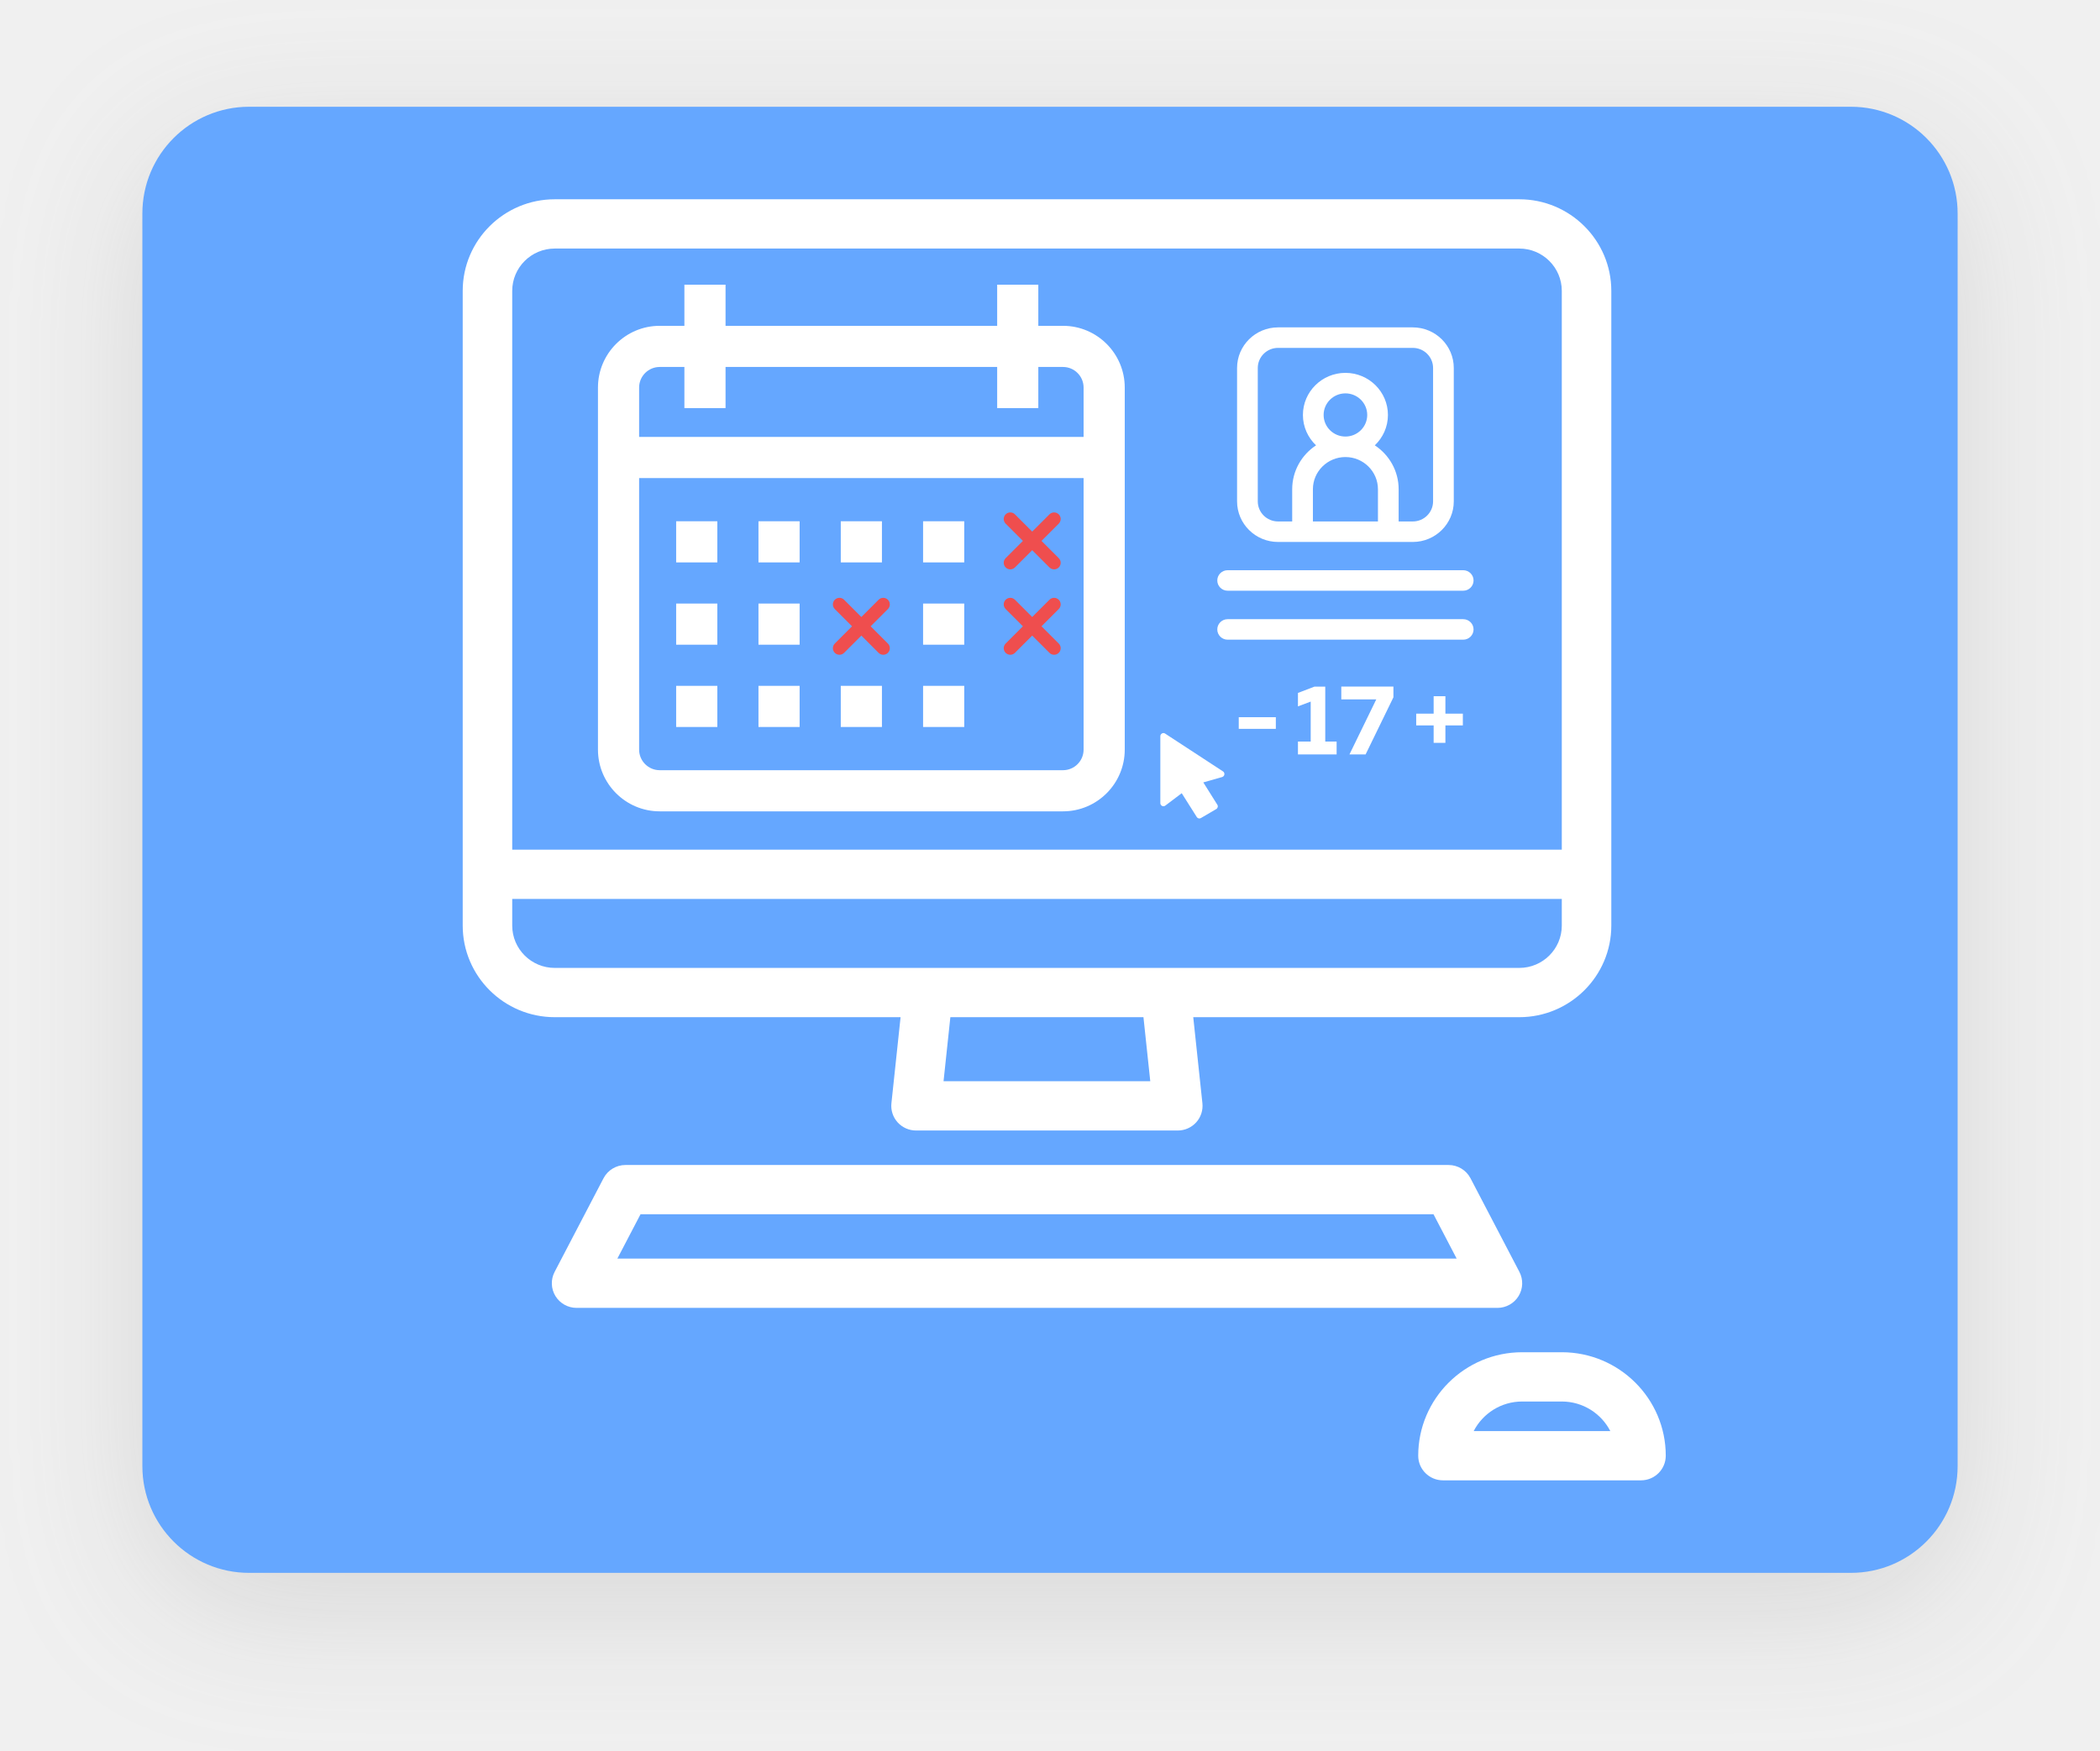
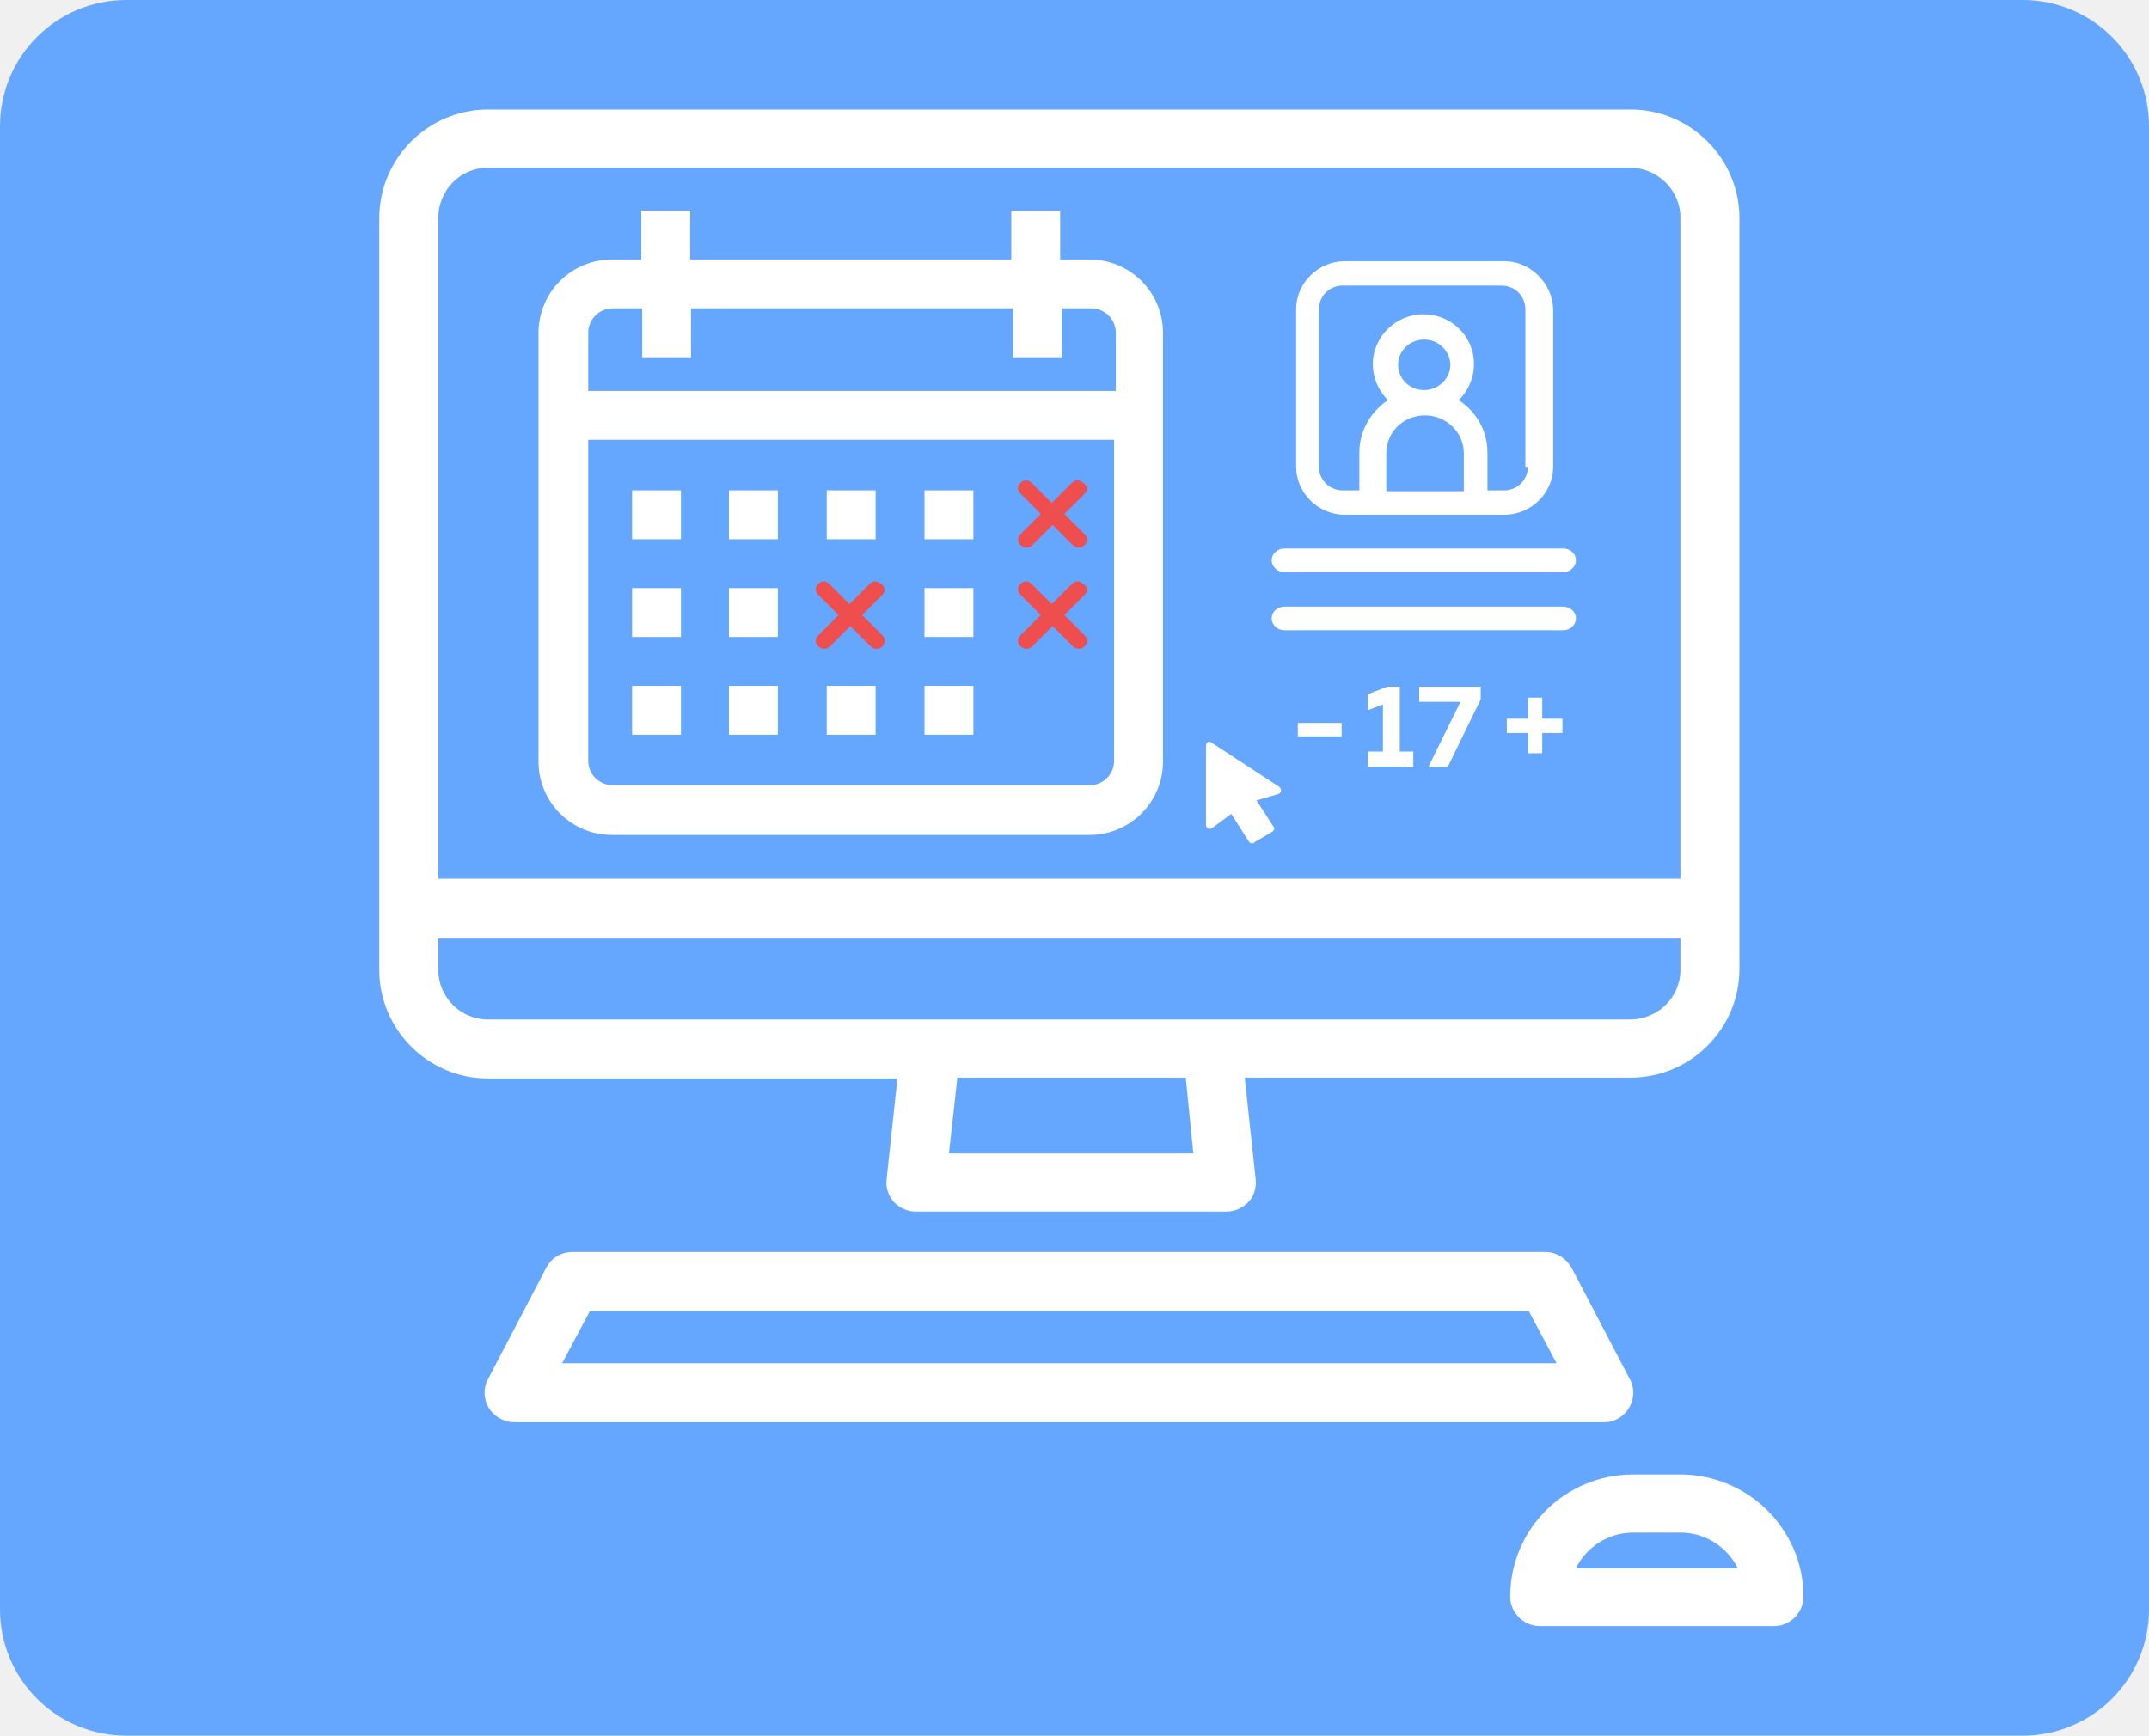
- <svg xmlns="http://www.w3.org/2000/svg" width="295" height="246" viewBox="0 0 295 246" fill="none">
-   <rect width="255" height="206" fill="black" fill-opacity="0" transform="translate(20 15)" />
-   <g filter="url(#filter0_d)">
-     <rect x="20" y="15" width="255" height="206" rx="15" fill="#65A7FF" />
+ <svg xmlns="http://www.w3.org/2000/svg" version="1.1" id="Слой_1" x="0px" y="0px" viewBox="0 0 255 206" style="enable-background:new 0 0 255 206;" xml:space="preserve">
+   <style type="text/css">
+ 	.st0{fill-opacity:0;}
+ 	.st1{fill:#65A7FF;}
+ 	.st2{fill:#FFFFFF;}
+ 	.st3{fill:#EF4E4E;}
+ </style>
+   <rect class="st0" width="255" height="206" />
+   <g>
+     <path class="st1" d="M15,0h225c8.3,0,15,6.7,15,15v176c0,8.3-6.7,15-15,15H15c-8.3,0-15-6.7-15-15V15C0,6.7,6.7,0,15,0z" />
  </g>
-   <rect width="169" height="180" fill="black" fill-opacity="0" transform="translate(65 28)" />
-   <rect width="169" height="180" fill="black" fill-opacity="0" transform="translate(65 28)" />
-   <path d="M126.51 142.923L125.223 155.02C125.119 155.996 125.436 156.97 126.096 157.7C126.756 158.43 127.695 158.846 128.682 158.846H165.451C166.437 158.846 167.377 158.429 168.037 157.7C168.696 156.97 169.013 155.996 168.91 155.02L167.623 142.923H213.423C220.552 142.923 226.351 137.15 226.351 130.054V40.869C226.35 33.773 220.551 28 213.423 28H77.928C70.799 28 65 33.773 65 40.869V130.054C65 137.15 70.799 142.923 77.928 142.923H126.51ZM161.586 151.923H132.546L133.503 142.923H160.628L161.586 151.923ZM77.928 34.923H213.423C216.716 34.923 219.395 37.59 219.395 40.869V119.384H71.955V40.869C71.955 37.59 74.634 34.923 77.928 34.923ZM71.955 130.054V126.308H219.395V130.054C219.395 133.333 216.716 136 213.422 136H77.928C74.634 136 71.955 133.333 71.955 130.054Z" fill="white" />
-   <path d="M213.327 182.104C213.958 181.07 214.001 179.784 213.44 178.711L206.572 165.557C205.973 164.411 204.784 163.692 203.486 163.692H87.865C86.568 163.692 85.378 164.411 84.779 165.557L77.911 178.711C77.351 179.784 77.393 181.07 78.024 182.104C78.655 183.138 79.782 183.769 80.997 183.769H210.355C211.569 183.769 212.697 183.138 213.327 182.104ZM86.723 176.846L89.977 170.615H201.374L204.628 176.846H86.723Z" fill="white" />
-   <path d="M219.395 190H213.831C205.778 190 199.226 196.521 199.226 204.538C199.226 206.45 200.783 208 202.704 208H230.523C232.443 208 234 206.45 234 204.538C234.001 196.522 227.449 190 219.395 190ZM207.019 201.077C208.287 198.613 210.865 196.923 213.831 196.923H219.395C222.362 196.923 224.94 198.613 226.209 201.077H207.019Z" fill="white" />
-   <rect width="9" height="12" fill="black" fill-opacity="0" transform="translate(163 103)" />
-   <rect width="9" height="12" fill="black" fill-opacity="0" transform="translate(163 103)" />
-   <rect width="9" height="12" fill="black" fill-opacity="0" transform="translate(163 103)" />
-   <path d="M171.996 108.819C172.018 108.651 171.945 108.475 171.8 108.387L163.667 103.071C163.537 102.983 163.363 102.976 163.225 103.056C163.087 103.137 163 103.283 163 103.445V112.844C163 113.013 163.094 113.16 163.239 113.24C163.385 113.314 163.566 113.299 163.696 113.196L166.004 111.451L168.115 114.795C168.195 114.927 168.34 115 168.485 115C168.557 115 168.637 114.978 168.702 114.941L170.857 113.68C170.959 113.622 171.031 113.519 171.06 113.402C171.089 113.284 171.068 113.16 171.002 113.064L169.036 109.934L171.691 109.178C171.851 109.127 171.974 108.988 171.996 108.819Z" fill="white" />
-   <rect width="74" height="74" fill="black" fill-opacity="0" transform="translate(84 40)" />
-   <rect width="74" height="74" fill="black" fill-opacity="0" transform="translate(84 40)" />
-   <rect width="74" height="74" fill="black" fill-opacity="0" transform="translate(84 40)" />
-   <path d="M149.328 45.781H145.859V40H140.078V45.781H101.922V40H96.141V45.781H92.672C87.89 45.781 84 49.672 84 54.453V105.328C84 110.11 87.89 114 92.672 114H149.328C154.11 114 158 110.11 158 105.328V54.453C158 49.672 154.11 45.781 149.328 45.781ZM152.219 105.328C152.219 106.922 150.922 108.219 149.328 108.219H92.672C91.078 108.219 89.781 106.922 89.781 105.328V67.172H152.219V105.328ZM152.219 61.391H89.781V54.453C89.781 52.859 91.078 51.562 92.672 51.562H96.141V57.344H101.922V51.562H140.078V57.344H145.859V51.562H149.328C150.922 51.562 152.219 52.859 152.219 54.453V61.391Z" fill="white" />
-   <rect width="5.781" height="5.781" fill="black" fill-opacity="0" transform="translate(94.9844 73.2422)" />
-   <rect width="5.781" height="5.781" fill="black" fill-opacity="0" transform="translate(94.9844 73.2422)" />
-   <path d="M100.766 73.242H94.984V79.023H100.766V73.242Z" fill="white" />
-   <rect width="5.781" height="5.781" fill="black" fill-opacity="0" transform="translate(106.547 73.2422)" />
-   <rect width="5.781" height="5.781" fill="black" fill-opacity="0" transform="translate(106.547 73.2422)" />
-   <path d="M112.328 73.242H106.547V79.023H112.328V73.242Z" fill="white" />
-   <rect width="5.781" height="5.781" fill="black" fill-opacity="0" transform="translate(118.109 73.2422)" />
-   <rect width="5.781" height="5.781" fill="black" fill-opacity="0" transform="translate(118.109 73.2422)" />
-   <path d="M123.891 73.242H118.109V79.023H123.891V73.242Z" fill="white" />
-   <rect width="5.781" height="5.781" fill="black" fill-opacity="0" transform="translate(129.672 73.2422)" />
-   <rect width="5.781" height="5.781" fill="black" fill-opacity="0" transform="translate(129.672 73.2422)" />
-   <path d="M135.453 73.242H129.672V79.023H135.453V73.242Z" fill="white" />
-   <rect width="5.781" height="5.781" fill="black" fill-opacity="0" transform="translate(94.9844 84.8047)" />
-   <rect width="5.781" height="5.781" fill="black" fill-opacity="0" transform="translate(94.9844 84.8047)" />
-   <path d="M100.766 84.805H94.984V90.586H100.766V84.805Z" fill="white" />
-   <rect width="5.781" height="5.781" fill="black" fill-opacity="0" transform="translate(106.547 84.8047)" />
-   <rect width="5.781" height="5.781" fill="black" fill-opacity="0" transform="translate(106.547 84.8047)" />
-   <path d="M112.328 84.805H106.547V90.586H112.328V84.805Z" fill="white" />
-   <rect width="5.781" height="5.781" fill="black" fill-opacity="0" transform="translate(129.672 84.8047)" />
-   <rect width="5.781" height="5.781" fill="black" fill-opacity="0" transform="translate(129.672 84.8047)" />
-   <path d="M135.453 84.805H129.672V90.586H135.453V84.805Z" fill="white" />
-   <rect width="5.781" height="5.781" fill="black" fill-opacity="0" transform="translate(94.9844 96.3672)" />
-   <rect width="5.781" height="5.781" fill="black" fill-opacity="0" transform="translate(94.9844 96.3672)" />
-   <path d="M100.766 96.367H94.984V102.148H100.766V96.367Z" fill="white" />
-   <rect width="5.781" height="5.781" fill="black" fill-opacity="0" transform="translate(106.547 96.3672)" />
-   <rect width="5.781" height="5.781" fill="black" fill-opacity="0" transform="translate(106.547 96.3672)" />
-   <path d="M112.328 96.367H106.547V102.148H112.328V96.367Z" fill="white" />
-   <rect width="5.781" height="5.781" fill="black" fill-opacity="0" transform="translate(118.109 96.3672)" />
-   <rect width="5.781" height="5.781" fill="black" fill-opacity="0" transform="translate(118.109 96.3672)" />
-   <path d="M123.891 96.367H118.109V102.148H123.891V96.367Z" fill="white" />
-   <rect width="5.781" height="5.781" fill="black" fill-opacity="0" transform="translate(129.672 96.3672)" />
-   <rect width="5.781" height="5.781" fill="black" fill-opacity="0" transform="translate(129.672 96.3672)" />
-   <path d="M135.453 96.367H129.672V102.148H135.453V96.367Z" fill="white" />
-   <rect width="8" height="8" fill="black" fill-opacity="0" transform="translate(141 72)" />
-   <rect width="8" height="8" fill="black" fill-opacity="0" transform="translate(141 72)" />
-   <path d="M148.73 73.576L146.306 76L148.73 78.424C149.09 78.785 149.09 79.369 148.73 79.73C148.549 79.91 148.313 80 148.077 80C147.841 80 147.605 79.91 147.424 79.73L145 77.305L142.576 79.73C142.396 79.91 142.159 80 141.923 80C141.687 80 141.451 79.91 141.271 79.73C140.91 79.369 140.91 78.785 141.271 78.424L143.694 76L141.27 73.576C140.91 73.215 140.91 72.631 141.27 72.27C141.631 71.91 142.215 71.91 142.576 72.27L145 74.694L147.424 72.27C147.785 71.91 148.369 71.91 148.729 72.27C149.09 72.631 149.09 73.215 148.73 73.576Z" fill="#EF4E4E" />
-   <rect width="8" height="8" fill="black" fill-opacity="0" transform="translate(141 84)" />
-   <rect width="8" height="8" fill="black" fill-opacity="0" transform="translate(141 84)" />
-   <path d="M148.73 85.576L146.306 88L148.73 90.424C149.09 90.785 149.09 91.369 148.73 91.73C148.549 91.91 148.313 92 148.077 92C147.841 92 147.605 91.91 147.424 91.73L145 89.305L142.576 91.73C142.396 91.91 142.159 92 141.923 92C141.687 92 141.451 91.91 141.271 91.73C140.91 91.369 140.91 90.785 141.271 90.424L143.694 88L141.27 85.576C140.91 85.215 140.91 84.631 141.27 84.27C141.631 83.91 142.215 83.91 142.576 84.27L145 86.694L147.424 84.27C147.785 83.91 148.369 83.91 148.729 84.27C149.09 84.631 149.09 85.215 148.73 85.576Z" fill="#EF4E4E" />
-   <rect width="8" height="8" fill="black" fill-opacity="0" transform="translate(117 84)" />
-   <rect width="8" height="8" fill="black" fill-opacity="0" transform="translate(117 84)" />
-   <path d="M124.73 85.576L122.306 88L124.73 90.424C125.09 90.785 125.09 91.369 124.73 91.73C124.549 91.91 124.313 92 124.077 92C123.841 92 123.605 91.91 123.424 91.73L121 89.305L118.576 91.73C118.396 91.91 118.159 92 117.923 92C117.687 92 117.451 91.91 117.271 91.73C116.91 91.369 116.91 90.785 117.271 90.424L119.694 88L117.27 85.576C116.91 85.215 116.91 84.631 117.27 84.27C117.631 83.91 118.215 83.91 118.576 84.27L121 86.694L123.424 84.27C123.785 83.91 124.369 83.91 124.729 84.27C125.09 84.631 125.09 85.215 124.73 85.576Z" fill="#EF4E4E" />
-   <path d="M198.465 46H179.536C176.362 46 173.779 48.557 173.779 51.701V70.449C173.779 73.592 176.361 76.15 179.536 76.15H198.465C201.639 76.15 204.221 73.592 204.221 70.449V51.701C204.221 48.557 201.639 46 198.465 46ZM193.569 73.269H184.432V68.744C184.432 66.249 186.481 64.219 189 64.219C191.52 64.219 193.569 66.249 193.569 68.744V73.269ZM185.937 58.305C185.937 56.633 187.311 55.272 189 55.272C190.689 55.272 192.063 56.633 192.063 58.305C192.063 59.978 190.689 61.339 189 61.339C187.311 61.339 185.937 59.978 185.937 58.305ZM201.313 70.449C201.313 72.004 200.035 73.269 198.465 73.269H196.477V68.744C196.477 66.171 195.145 63.901 193.127 62.573C194.263 61.496 194.972 59.982 194.972 58.305C194.972 55.044 192.293 52.391 189 52.391C185.707 52.391 183.029 55.044 183.029 58.305C183.029 59.982 183.738 61.496 184.873 62.573C182.856 63.901 181.523 66.171 181.523 68.744V73.269H179.536C177.965 73.269 176.688 72.004 176.688 70.449V51.701C176.688 50.146 177.965 48.881 179.536 48.881H198.465C200.035 48.881 201.313 50.146 201.313 51.701V70.449Z" fill="white" />
-   <path d="M205.546 80.12H172.454C171.651 80.12 171 80.764 171 81.56C171 82.355 171.651 83 172.454 83H205.546C206.349 83 207 82.355 207 81.56C207 80.764 206.349 80.12 205.546 80.12Z" fill="white" />
-   <path d="M205.546 87H172.454C171.651 87 171 87.645 171 88.44C171 89.236 171.651 89.88 172.454 89.88H205.546C206.349 89.88 207 89.236 207 88.44C207 87.645 206.349 87 205.546 87Z" fill="white" />
-   <path d="M184.641 96.48L182.331 97.362V99.252L184.123 98.58V104.194H182.331V106H187.763V104.194H186.167V96.48H184.641ZM188.42 96.466V98.272H193.334L189.568 106H191.836L195.742 97.978V96.466H188.42Z" fill="white" />
-   <path d="M203.045 100.274V97.824H201.393V100.274H198.943V101.926H201.393V104.376H203.045V101.926H205.495V100.274H203.045Z" fill="white" />
-   <path d="M174.016 100.772V102.41H179.224V100.772H174.016Z" fill="white" />
-   <defs>
-     <filter id="filter0_d" x="0" y="0" width="295" height="246" filterUnits="userSpaceOnUse" color-interpolation-filters="sRGB">
-       <feFlood flood-opacity="0" result="BackgroundImageFix" />
-       <feColorMatrix in="SourceAlpha" type="matrix" values="0 0 0 0 0 0 0 0 0 0 0 0 0 0 0 0 0 0 255 0" />
-       <feOffset dy="5" />
-       <feGaussianBlur stdDeviation="10" />
-       <feColorMatrix type="matrix" values="0 0 0 0 0.463 0 0 0 0 0.463 0 0 0 0 0.463 0 0 0 0.2 0" />
-       <feBlend mode="normal" in2="BackgroundImageFix" result="effect1_dropShadow" />
-       <feBlend mode="normal" in="SourceGraphic" in2="effect1_dropShadow" result="shape" />
-     </filter>
-   </defs>
+   <rect x="45" y="13" class="st0" width="169" height="180" />
+   <rect x="45" y="13" class="st0" width="169" height="180" />
+   <path class="st2" d="M106.5,127.9l-1.3,12.1c-0.1,1,0.2,1.9,0.9,2.7c0.7,0.7,1.6,1.1,2.6,1.1h36.8c1,0,1.9-0.4,2.6-1.1  c0.7-0.7,1-1.7,0.9-2.7l-1.3-12.1h45.8c7.1,0,12.9-5.8,12.9-12.9V25.9c0-7.1-5.8-12.9-12.9-12.9H57.9C50.8,13,45,18.8,45,25.9v89.2  c0,7.1,5.8,12.9,12.9,12.9H106.5z M141.6,136.9h-29l1-9h27.1L141.6,136.9z M57.9,19.9h135.5c3.3,0,6,2.7,6,5.9v78.5H52V25.9  C52,22.6,54.6,19.9,57.9,19.9z M52,115.1v-3.7h147.4v3.7c0,3.3-2.7,5.9-6,5.9H57.9C54.6,121,52,118.3,52,115.1z" />
+   <path class="st2" d="M193.3,167.1c0.6-1,0.7-2.3,0.1-3.4l-6.9-13.2c-0.6-1.1-1.8-1.9-3.1-1.9H67.9c-1.3,0-2.5,0.7-3.1,1.9l-6.9,13.2  c-0.6,1.1-0.5,2.4,0.1,3.4s1.8,1.7,3,1.7h129.4C191.6,168.8,192.7,168.1,193.3,167.1z M66.7,161.8l3.3-6.2h111.4l3.3,6.2H66.7z" />
+   <path class="st2" d="M199.4,175h-5.6c-8.1,0-14.6,6.5-14.6,14.5c0,1.9,1.6,3.5,3.5,3.5h27.8c1.9,0,3.5-1.6,3.5-3.5  C214,181.5,207.4,175,199.4,175z M187,186.1c1.3-2.5,3.8-4.2,6.8-4.2h5.6c3,0,5.5,1.7,6.8,4.2H187z" />
+   <rect x="143" y="88" class="st0" width="9" height="12" />
+   <rect x="143" y="88" class="st0" width="9" height="12" />
+   <rect x="143" y="88" class="st0" width="9" height="12" />
+   <path class="st2" d="M152,93.8c0-0.2-0.1-0.3-0.2-0.4l-8.1-5.3c-0.1-0.1-0.3-0.1-0.4,0c-0.1,0.1-0.2,0.2-0.2,0.4v9.4  c0,0.2,0.1,0.3,0.2,0.4c0.1,0.1,0.3,0.1,0.5,0l2.3-1.7l2.1,3.3c0.1,0.1,0.2,0.2,0.4,0.2c0.1,0,0.2,0,0.2-0.1l2.2-1.3  c0.1-0.1,0.2-0.2,0.2-0.3c0-0.1,0-0.2-0.1-0.3l-2-3.1l2.7-0.8C151.9,94.1,152,94,152,93.8z" />
+   <rect x="64" y="25" class="st0" width="74" height="74" />
+   <rect x="64" y="25" class="st0" width="74" height="74" />
+   <rect x="64" y="25" class="st0" width="74" height="74" />
+   <path class="st2" d="M129.3,30.8h-3.5V25h-5.8v5.8H81.9V25h-5.8v5.8h-3.5c-4.8,0-8.7,3.9-8.7,8.7v50.9c0,4.8,3.9,8.7,8.7,8.7h56.7  c4.8,0,8.7-3.9,8.7-8.7V39.5C138,34.7,134.1,30.8,129.3,30.8z M132.2,90.3c0,1.6-1.3,2.9-2.9,2.9H72.7c-1.6,0-2.9-1.3-2.9-2.9V52.2  h62.4V90.3z M132.2,46.4H69.8v-6.9c0-1.6,1.3-2.9,2.9-2.9h3.5v5.8h5.8v-5.8h38.2v5.8h5.8v-5.8h3.5c1.6,0,2.9,1.3,2.9,2.9V46.4z" />
+   <rect x="75" y="58.2" class="st0" width="5.8" height="5.8" />
+   <rect x="75" y="58.2" class="st0" width="5.8" height="5.8" />
+   <path class="st2" d="M80.8,58.2H75V64h5.8V58.2z" />
+   <rect x="86.5" y="58.2" class="st0" width="5.8" height="5.8" />
+   <rect x="86.5" y="58.2" class="st0" width="5.8" height="5.8" />
+   <path class="st2" d="M92.3,58.2h-5.8V64h5.8V58.2z" />
+   <rect x="98.1" y="58.2" class="st0" width="5.8" height="5.8" />
+   <rect x="98.1" y="58.2" class="st0" width="5.8" height="5.8" />
+   <path class="st2" d="M103.9,58.2h-5.8V64h5.8V58.2z" />
+   <rect x="109.7" y="58.2" class="st0" width="5.8" height="5.8" />
+   <rect x="109.7" y="58.2" class="st0" width="5.8" height="5.8" />
+   <path class="st2" d="M115.5,58.2h-5.8V64h5.8V58.2z" />
+   <rect x="75" y="69.8" class="st0" width="5.8" height="5.8" />
+   <rect x="75" y="69.8" class="st0" width="5.8" height="5.8" />
+   <path class="st2" d="M80.8,69.8H75v5.8h5.8V69.8z" />
+   <rect x="86.5" y="69.8" class="st0" width="5.8" height="5.8" />
+   <rect x="86.5" y="69.8" class="st0" width="5.8" height="5.8" />
+   <path class="st2" d="M92.3,69.8h-5.8v5.8h5.8V69.8z" />
+   <rect x="109.7" y="69.8" class="st0" width="5.8" height="5.8" />
+   <rect x="109.7" y="69.8" class="st0" width="5.8" height="5.8" />
+   <path class="st2" d="M115.5,69.8h-5.8v5.8h5.8V69.8z" />
+   <rect x="75" y="81.4" class="st0" width="5.8" height="5.8" />
+   <rect x="75" y="81.4" class="st0" width="5.8" height="5.8" />
+   <path class="st2" d="M80.8,81.4H75v5.8h5.8V81.4z" />
+   <rect x="86.5" y="81.4" class="st0" width="5.8" height="5.8" />
+   <rect x="86.5" y="81.4" class="st0" width="5.8" height="5.8" />
+   <path class="st2" d="M92.3,81.4h-5.8v5.8h5.8V81.4z" />
+   <rect x="98.1" y="81.4" class="st0" width="5.8" height="5.8" />
+   <rect x="98.1" y="81.4" class="st0" width="5.8" height="5.8" />
+   <path class="st2" d="M103.9,81.4h-5.8v5.8h5.8V81.4z" />
+   <rect x="109.7" y="81.4" class="st0" width="5.8" height="5.8" />
+   <rect x="109.7" y="81.4" class="st0" width="5.8" height="5.8" />
+   <path class="st2" d="M115.5,81.4h-5.8v5.8h5.8V81.4z" />
+   <rect x="121" y="57" class="st0" width="8" height="8" />
+   <rect x="121" y="57" class="st0" width="8" height="8" />
+   <path class="st3" d="M128.7,58.6l-2.4,2.4l2.4,2.4c0.4,0.4,0.4,0.9,0,1.3c-0.2,0.2-0.4,0.3-0.7,0.3c-0.2,0-0.5-0.1-0.7-0.3l-2.4-2.4  l-2.4,2.4c-0.2,0.2-0.4,0.3-0.7,0.3c-0.2,0-0.5-0.1-0.7-0.3c-0.4-0.4-0.4-0.9,0-1.3l2.4-2.4l-2.4-2.4c-0.4-0.4-0.4-0.9,0-1.3  c0.4-0.4,0.9-0.4,1.3,0l2.4,2.4l2.4-2.4c0.4-0.4,0.9-0.4,1.3,0C129.1,57.6,129.1,58.2,128.7,58.6z" />
+   <rect x="121" y="69" class="st0" width="8" height="8" />
+   <rect x="121" y="69" class="st0" width="8" height="8" />
+   <path class="st3" d="M128.7,70.6l-2.4,2.4l2.4,2.4c0.4,0.4,0.4,0.9,0,1.3c-0.2,0.2-0.4,0.3-0.7,0.3c-0.2,0-0.5-0.1-0.7-0.3l-2.4-2.4  l-2.4,2.4c-0.2,0.2-0.4,0.3-0.7,0.3c-0.2,0-0.5-0.1-0.7-0.3c-0.4-0.4-0.4-0.9,0-1.3l2.4-2.4l-2.4-2.4c-0.4-0.4-0.4-0.9,0-1.3  c0.4-0.4,0.9-0.4,1.3,0l2.4,2.4l2.4-2.4c0.4-0.4,0.9-0.4,1.3,0C129.1,69.6,129.1,70.2,128.7,70.6z" />
+   <rect x="97" y="69" class="st0" width="8" height="8" />
+   <rect x="97" y="69" class="st0" width="8" height="8" />
+   <path class="st3" d="M104.7,70.6l-2.4,2.4l2.4,2.4c0.4,0.4,0.4,0.9,0,1.3c-0.2,0.2-0.4,0.3-0.7,0.3s-0.5-0.1-0.7-0.3l-2.4-2.4  l-2.4,2.4c-0.2,0.2-0.4,0.3-0.7,0.3s-0.5-0.1-0.7-0.3c-0.4-0.4-0.4-0.9,0-1.3l2.4-2.4l-2.4-2.4c-0.4-0.4-0.4-0.9,0-1.3  c0.4-0.4,0.9-0.4,1.3,0l2.4,2.4l2.4-2.4c0.4-0.4,0.9-0.4,1.3,0C105.1,69.6,105.1,70.2,104.7,70.6z" />
+   <path class="st2" d="M178.5,31h-18.9c-3.2,0-5.8,2.6-5.8,5.7v18.7c0,3.1,2.6,5.7,5.8,5.7h18.9c3.2,0,5.8-2.6,5.8-5.7V36.7  C184.2,33.6,181.6,31,178.5,31z M173.6,58.3h-9.1v-4.5c0-2.5,2-4.5,4.6-4.5c2.5,0,4.6,2,4.6,4.5V58.3z M165.9,43.3  c0-1.7,1.4-3,3.1-3s3.1,1.4,3.1,3s-1.4,3-3.1,3S165.9,45,165.9,43.3z M181.3,55.4c0,1.6-1.3,2.8-2.8,2.8h-2v-4.5  c0-2.6-1.3-4.8-3.4-6.2c1.1-1.1,1.8-2.6,1.8-4.3c0-3.3-2.7-5.9-6-5.9s-6,2.7-6,5.9c0,1.7,0.7,3.2,1.8,4.3c-2,1.3-3.4,3.6-3.4,6.2  v4.5h-2c-1.6,0-2.8-1.3-2.8-2.8V36.7c0-1.6,1.3-2.8,2.8-2.8h18.9c1.6,0,2.8,1.3,2.8,2.8V55.4z" />
+   <path class="st2" d="M185.5,65.1h-33.1c-0.8,0-1.5,0.6-1.5,1.4s0.7,1.4,1.5,1.4h33.1c0.8,0,1.5-0.6,1.5-1.4S186.3,65.1,185.5,65.1z" />
+   <path class="st2" d="M185.5,72h-33.1c-0.8,0-1.5,0.6-1.5,1.4s0.7,1.4,1.5,1.4h33.1c0.8,0,1.5-0.6,1.5-1.4S186.3,72,185.5,72z" />
+   <path class="st2" d="M164.6,81.5l-2.3,0.9v1.9l1.8-0.7v5.6h-1.8V91h5.4v-1.8h-1.6v-7.7H164.6z M168.4,81.5v1.8h4.9l-3.8,7.7h2.3  l3.9-8v-1.5H168.4z" />
+   <path class="st2" d="M183,85.3v-2.5h-1.7v2.5h-2.5v1.7h2.5v2.4h1.7v-2.4h2.4v-1.7H183z" />
+   <path class="st2" d="M154,85.8v1.6h5.2v-1.6H154z" />
</svg>
